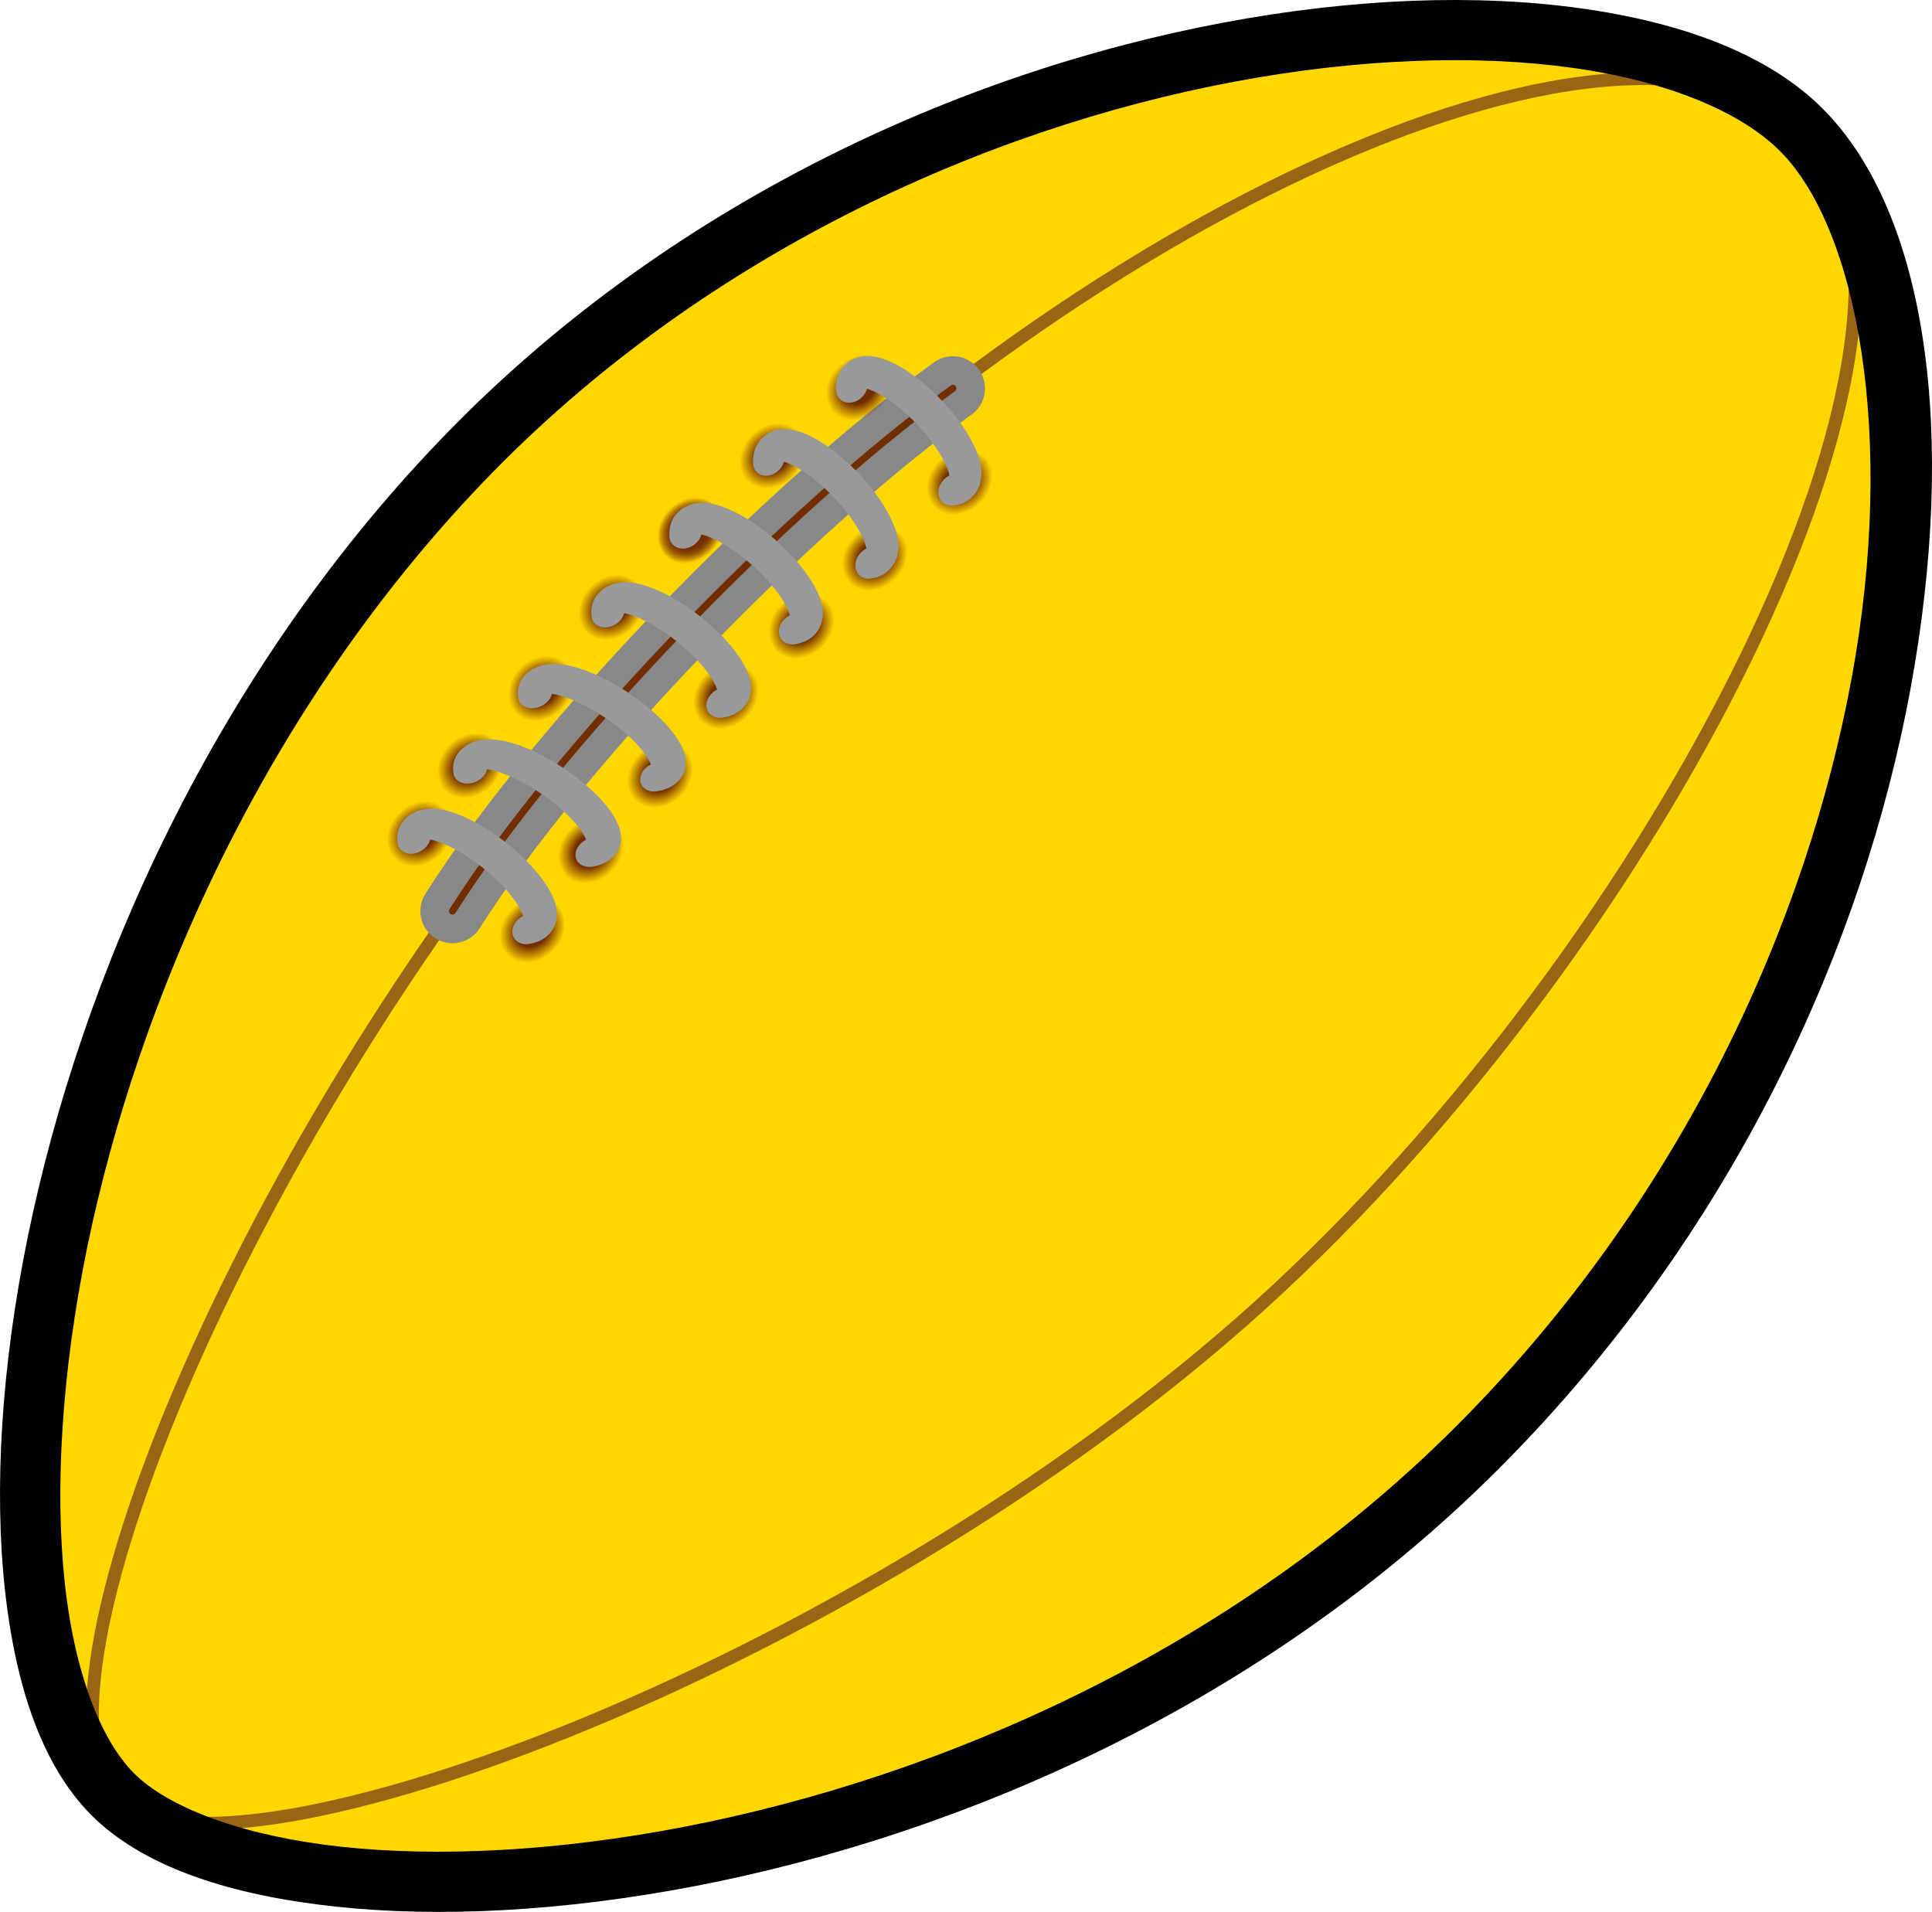
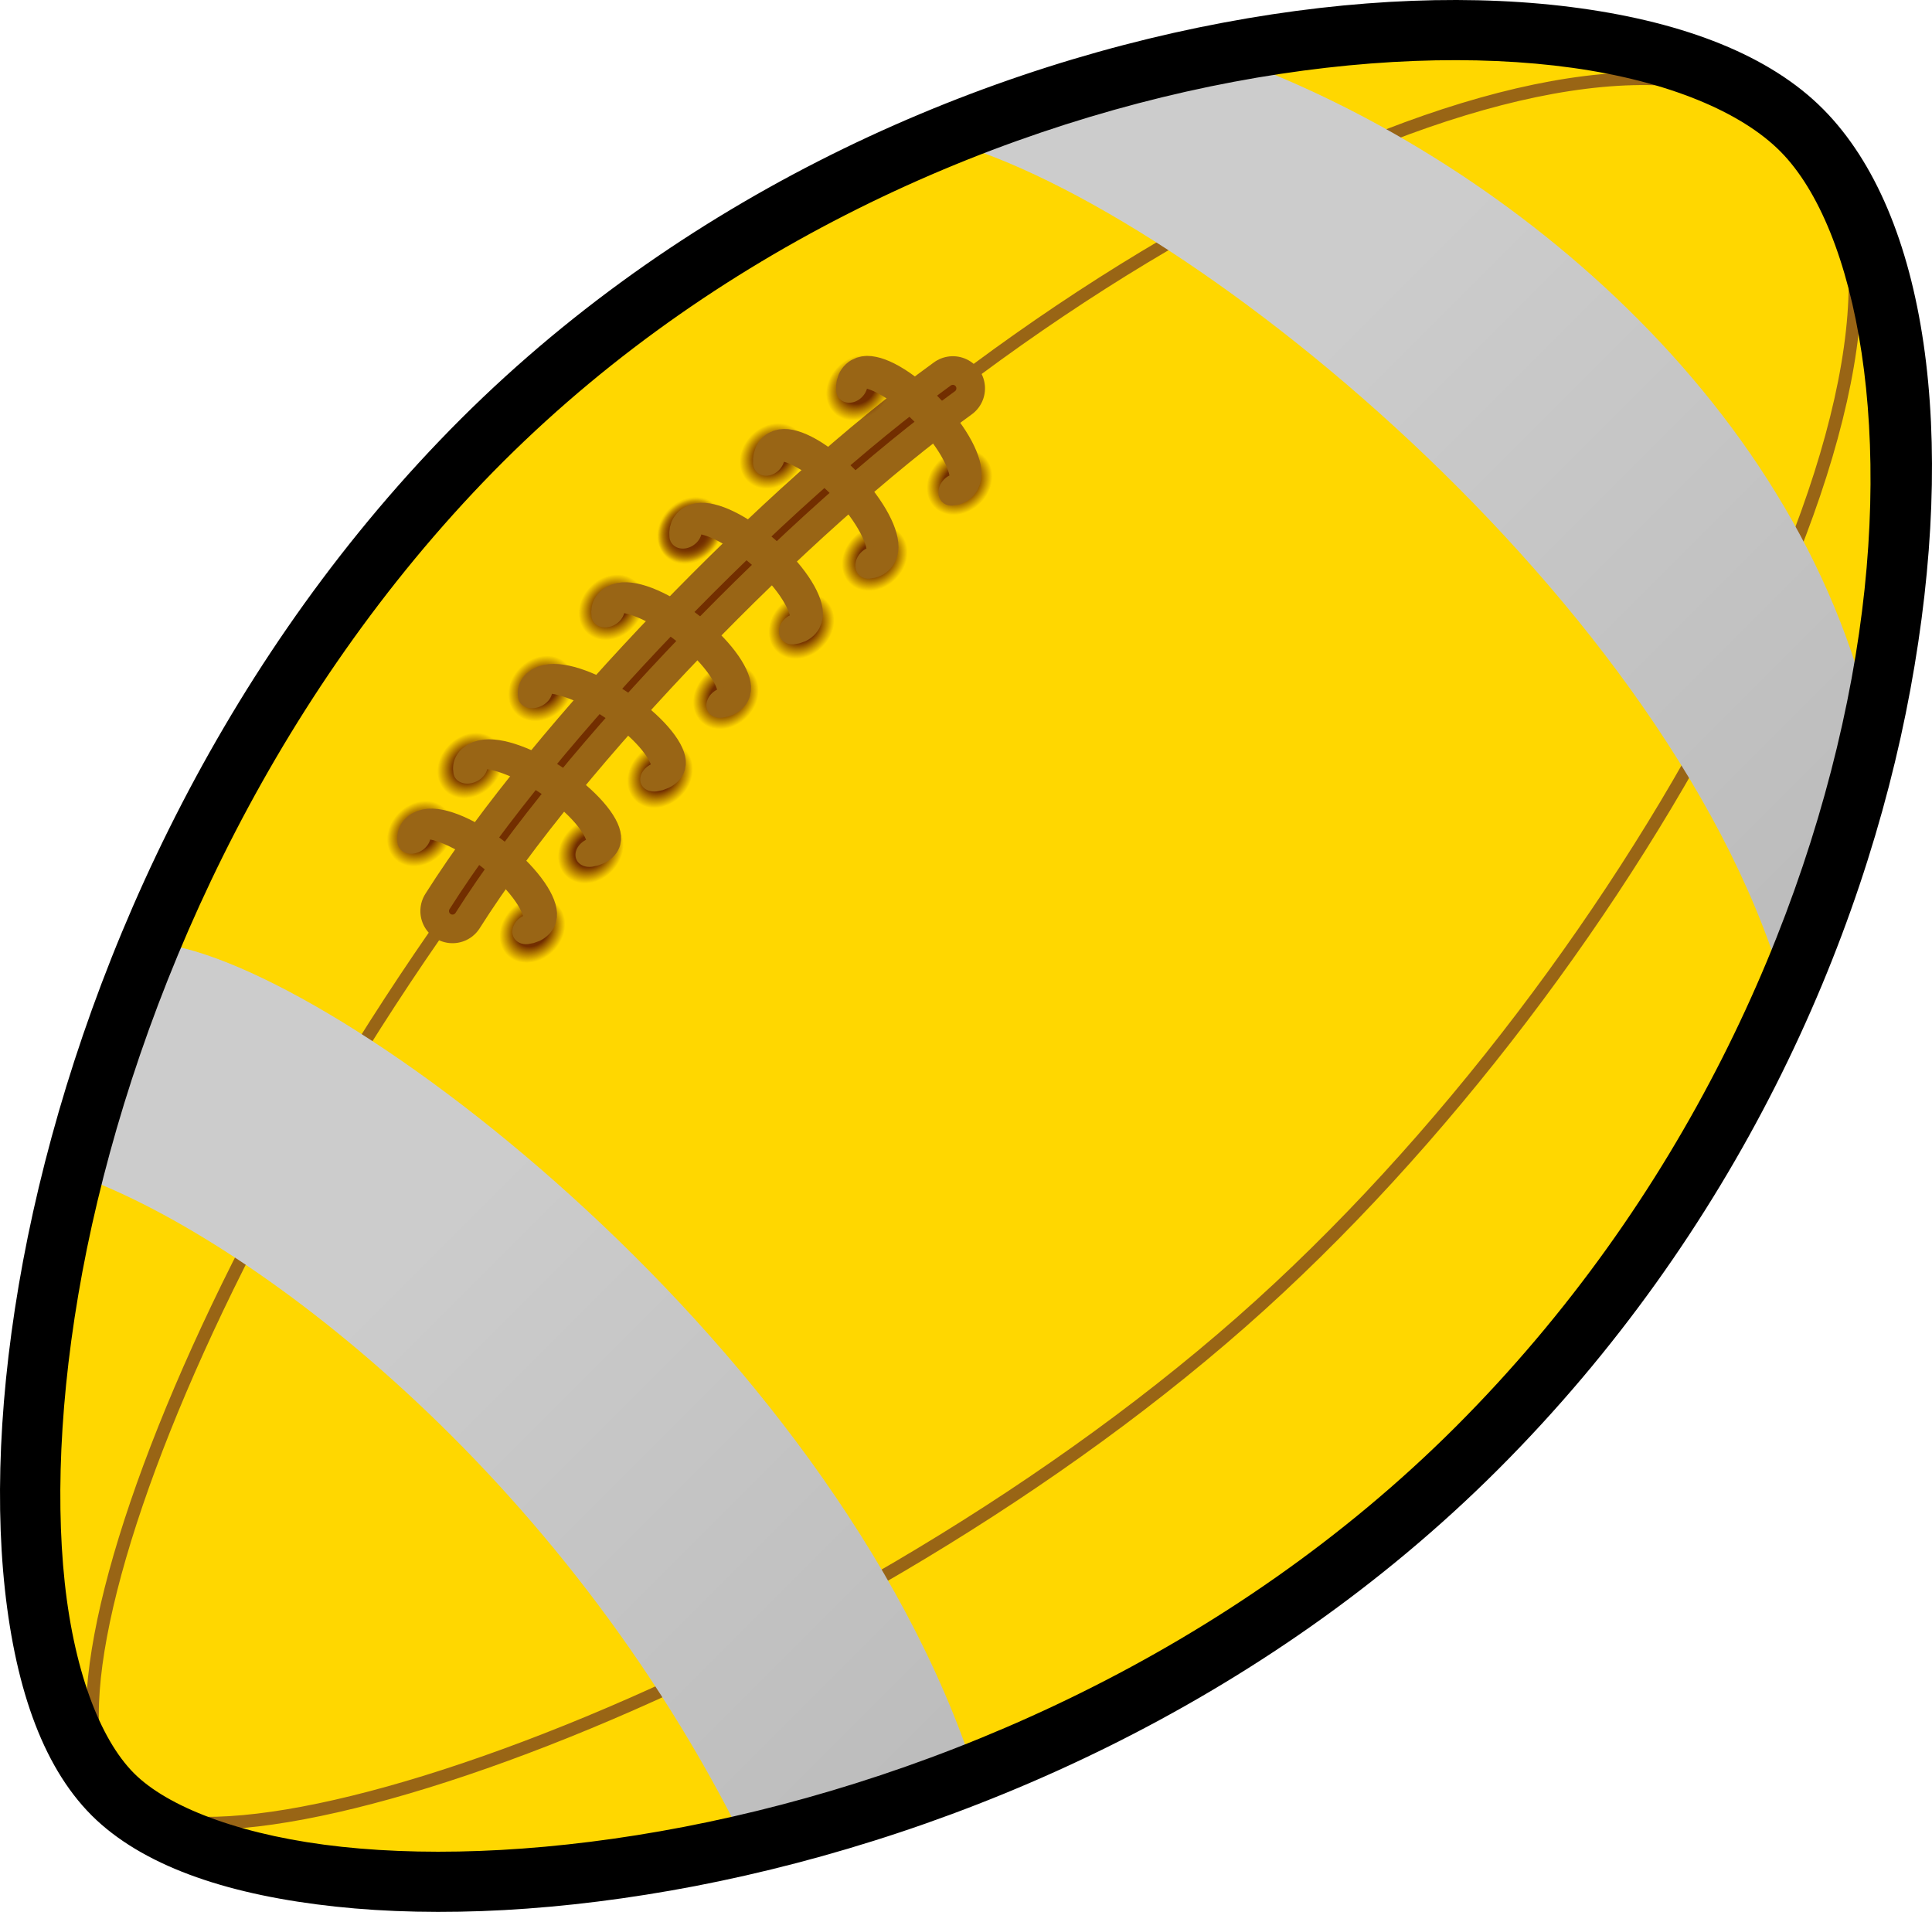
<svg xmlns="http://www.w3.org/2000/svg" xmlns:xlink="http://www.w3.org/1999/xlink" width="128.493" height="127.15" version="1.0">
  <defs>
    <linearGradient id="linearGradient3749">
      <stop id="stop3751" style="stop-color:#722e00" offset="0" />
      <stop id="stop3813" style="stop-color:#722e00" offset=".5" />
      <stop id="stop3753" style="stop-color:#722e00;stop-opacity:0" offset="1" />
    </linearGradient>
    <linearGradient id="linearGradient3851">
      <stop id="stop3853" style="stop-color:#bbb" offset="0" />
      <stop id="stop3855" style="stop-color:#ccc" offset="1" />
    </linearGradient>
    <linearGradient id="linearGradient3014" y2="273.73" xlink:href="#linearGradient3851" gradientUnits="userSpaceOnUse" x2="-746.71" gradientTransform="matrix(0.42762,0,0,0.42762,123.92,444.08)" y1="401.66" x1="-746.71" />
    <radialGradient id="radialGradient3018" xlink:href="#linearGradient3749" gradientUnits="userSpaceOnUse" gradientTransform="matrix(1,0,0,1.2,0,-52.03)" cx="-601.8" cy="260.15" r="2.525" />
    <linearGradient xlink:href="#linearGradient3851" id="linearGradient4555" gradientUnits="userSpaceOnUse" gradientTransform="matrix(0.42762,0,0,0.42762,123.92,444.08)" x1="-746.71" y1="401.66" x2="-746.71" y2="273.73" />
  </defs>
  <g id="layer1" transform="translate(218.9219,-509.662)">
    <g id="g2983" transform="rotate(-45,-155.1145,573.7897)">
      <path id="path1927" style="color:#000000;fill:#ffd700" d="m -154.88,526.72 c 42.6,-0.91 78.679,29.96 78.589,47.48 -0.087,17.1 -33.639,46.68 -77.239,46.68 -43.29,0 -79.84,-31.66 -80.42,-47.48 -0.59,-15.83 36.47,-45.77 79.07,-46.68 z" />
      <path id="path2817" style="color:#000000;fill:none;stroke:#996515;stroke-width:0.855;stroke-linecap:round;stroke-linejoin:round" d="m -154.98,545.09 c 38.76,-1.61 78.158,12.55 78.689,29.11 0.531,16.56 -43.129,31.1 -78.989,29.84 -36.29,-1.25 -78.66,-20.64 -78.67,-30.64 -0.02,-10.02 40.22,-26.7 78.97,-28.31 z" />
-       <path id="path3729" style="fill:none;stroke:#888;stroke-width:4.276;stroke-linecap:round" d="m -176.45,547.45 c 12.95,-2.91 34.65,-3.21 48.11,-1.05" />
+       <path id="rect2819" style="color:#000000;fill:url(#linearGradient4555)" d="m -206.65,541.97 c 5.32,10.96 9.03,36.91 0.07,63.21 4.36,2.78 9.13,5.22 14.11,7.47 14.02,-27.44 7.75,-69.76 0.31,-77.92 -5.11,2.08 -9.83,4.44 -14.49,7.24 z" />
+       <path id="path2832" style="color:#000000;fill:url(#linearGradient3014)" d="m -117.95,614.55 c 6.06,-2.57 11.74,-5.57 16.85,-8.82 12.412,-19.53 9.17,-45.89 0.94,-62.72 -5.14,-3.45 -10.95,-6.62 -17.26,-9.23 8.58,13.88 13.21,56.97 -0.53,80.77 z" />
+       <path id="path3729" style="fill:none;stroke:#996515;stroke-width:4.276;stroke-linecap:round" d="m -176.45,547.45 c 12.95,-2.91 34.65,-3.21 48.11,-1.05" />
      <path id="path3731" style="fill:none;stroke:#722e00;stroke-width:0.47;stroke-linecap:round" d="m -176.45,547.45 c 12.95,-2.91 34.65,-3.21 48.11,-1.05" />
      <ellipse id="path3757" style="color:#000000;fill:url(#radialGradient3018)" transform="matrix(0.0040057,-0.78395,0.78395,0.0040057,-375.12,79.284)" cx="-601.798" cy="260.15" rx="2.525" ry="3.03" />
      <ellipse id="path3761" style="color:#000000;fill:url(#radialGradient3018)" transform="matrix(0.0040057,-0.78395,0.78395,0.0040057,-375.88,69.453)" cx="-601.798" cy="260.15" rx="2.525" ry="3.03" />
      <ellipse id="path3765" style="color:#000000;fill:url(#radialGradient3018)" transform="matrix(0.0040057,-0.78395,0.78395,0.0040057,-370.31,68.617)" cx="-601.798" cy="260.15" rx="2.525" ry="3.03" />
      <ellipse id="path3769" style="color:#000000;fill:url(#radialGradient3018)" transform="matrix(0.0040057,-0.78395,0.78395,0.0040057,-368.64,78.291)" cx="-601.798" cy="260.15" rx="2.525" ry="3.03" />
      <ellipse id="path3773" style="color:#000000;fill:url(#radialGradient3018)" transform="matrix(0.0040057,-0.78395,0.78395,0.0040057,-361.83,78.002)" cx="-601.798" cy="260.15" rx="2.525" ry="3.03" />
      <ellipse id="path3777" style="color:#000000;fill:url(#radialGradient3018)" transform="matrix(0.0040057,-0.78395,0.78395,0.0040057,-363.35,68.329)" cx="-601.798" cy="260.15" rx="2.525" ry="3.03" />
      <ellipse id="path3781" style="color:#000000;fill:url(#radialGradient3018)" transform="matrix(0.0040057,-0.78395,0.78395,0.0040057,-356.22,67.825)" cx="-601.798" cy="260.15" rx="2.525" ry="3.03" />
      <ellipse id="path3785" style="color:#000000;fill:url(#radialGradient3018)" transform="matrix(0.0040057,-0.78395,0.78395,0.0040057,-355.03,77.389)" cx="-601.798" cy="260.15" rx="2.525" ry="3.03" />
      <ellipse id="path3789" style="color:#000000;fill:url(#radialGradient3018)" transform="matrix(0.0040057,-0.78395,0.78395,0.0040057,-348.17,77.64)" cx="-601.798" cy="260.15" rx="2.525" ry="3.03" />
      <ellipse id="path3793" style="color:#000000;fill:url(#radialGradient3018)" transform="matrix(0.0040057,-0.78395,0.78395,0.0040057,-348.93,67.97)" cx="-601.798" cy="260.15" rx="2.525" ry="3.03" />
      <ellipse id="path3797" style="color:#000000;fill:url(#radialGradient3018)" transform="matrix(0.0040057,-0.78395,0.78395,0.0040057,-348.88,67.863)" cx="-601.798" cy="260.15" rx="2.525" ry="3.03" />
      <ellipse id="path3801" style="color:#000000;fill:url(#radialGradient3018)" transform="matrix(0.0040057,-0.78395,0.78395,0.0040057,-341.53,68.278)" cx="-601.798" cy="260.15" rx="2.525" ry="3.03" />
      <ellipse id="path3805" style="color:#000000;fill:url(#radialGradient3018)" transform="matrix(0.0040057,-0.78395,0.78395,0.0040057,-341.53,77.889)" cx="-601.798" cy="260.15" rx="2.525" ry="3.03" />
      <ellipse id="path3809" style="color:#000000;fill:url(#radialGradient3018)" transform="matrix(0.0040057,-0.78395,0.78395,0.0040057,-333.97,78.306)" cx="-601.798" cy="260.15" rx="2.525" ry="3.03" />
      <ellipse id="path3747" style="color:#000000;fill:url(#radialGradient3018)" transform="matrix(0.0040057,-0.78395,0.78395,0.0040057,-334.25,69.125)" cx="-601.798" cy="260.15" rx="2.525" ry="3.03" />
-       <path id="path3735" style="color:#000000;fill:none;stroke:#999;stroke-width:5.343;stroke-linecap:round;stroke-linejoin:round" d="m -572.316,276.193 a 14.268,4.293 0 0 1 -4.163,4.958 14.268,4.293 0 0 1 -16.978,0.242 14.268,4.293 0 0 1 -5.701,-4.818" transform="matrix(-0.036874,-0.35978,0.42761,0.0021849,-314.06,335.72)" />
-       <path id="path3737" style="color:#000000;fill:none;stroke:#999;stroke-width:5.343;stroke-linecap:round;stroke-linejoin:round" d="m -572.316,276.193 a 14.268,4.293 0 0 1 -4.163,4.958 14.268,4.293 0 0 1 -16.978,0.242 14.268,4.293 0 0 1 -5.701,-4.818" transform="matrix(-0.061987,-0.35991,0.42761,0.0021849,-322.5,335.02)" />
-       <path id="path3739" style="color:#000000;fill:none;stroke:#999;stroke-width:5.343;stroke-linecap:round;stroke-linejoin:round" d="m -572.316,276.193 a 14.268,4.293 0 0 1 -4.163,4.958 14.268,4.293 0 0 1 -16.978,0.242 14.268,4.293 0 0 1 -5.701,-4.818" transform="matrix(-0.061987,-0.35991,0.42761,0.0021849,-315.91,334.52)" />
-       <path id="path3741" style="color:#000000;fill:none;stroke:#999;stroke-width:5.343;stroke-linecap:round;stroke-linejoin:round" d="m -572.316,276.193 a 14.268,4.293 0 0 1 -4.163,4.958 14.268,4.293 0 0 1 -16.978,0.242 14.268,4.293 0 0 1 -5.701,-4.818" transform="matrix(-0.036874,-0.35978,0.42761,0.0021849,-294.29,334.2)" />
-       <path id="path3743" style="color:#000000;fill:none;stroke:#999;stroke-width:5.343;stroke-linecap:round;stroke-linejoin:round" d="m -572.316,276.193 a 14.268,4.293 0 0 1 -4.163,4.958 14.268,4.293 0 0 1 -16.978,0.242 14.268,4.293 0 0 1 -5.701,-4.818" transform="matrix(-0.01804,-0.35969,0.42761,0.0021849,-276.14,334.18)" />
-       <path id="path3745" style="color:#000000;fill:none;stroke:#999;stroke-width:5.343;stroke-linecap:round;stroke-linejoin:round" d="m -572.316,276.193 a 14.268,4.293 0 0 1 -4.163,4.958 14.268,4.293 0 0 1 -16.978,0.242 14.268,4.293 0 0 1 -5.701,-4.818" transform="matrix(0.0070723,-0.35956,0.42761,0.0021849,-254.41,334.72)" />
-       <path id="path3733" style="color:#000000;fill:none;stroke:#999;stroke-width:5.343;stroke-linecap:round;stroke-linejoin:round" d="m -572.316,276.193 a 14.268,4.293 0 0 1 -4.163,4.958 14.268,4.293 0 0 1 -16.978,0.242 14.268,4.293 0 0 1 -5.701,-4.818" transform="matrix(0.0070723,-0.35956,0.42761,0.0021849,-247.07,335.19)" />
+       <path id="path3735" style="color:#000000;fill:none;stroke:#996515;stroke-width:5.343;stroke-linecap:round;stroke-linejoin:round" d="m -572.316,276.193 a 14.268,4.293 0 0 1 -4.163,4.958 14.268,4.293 0 0 1 -16.978,0.242 14.268,4.293 0 0 1 -5.701,-4.818" transform="matrix(-0.036874,-0.35978,0.42761,0.0021849,-314.06,335.72)" />
+       <path id="path3737" style="color:#000000;fill:none;stroke:#996515;stroke-width:5.343;stroke-linecap:round;stroke-linejoin:round" d="m -572.316,276.193 a 14.268,4.293 0 0 1 -4.163,4.958 14.268,4.293 0 0 1 -16.978,0.242 14.268,4.293 0 0 1 -5.701,-4.818" transform="matrix(-0.061987,-0.35991,0.42761,0.0021849,-322.5,335.02)" />
+       <path id="path3739" style="color:#000000;fill:none;stroke:#996515;stroke-width:5.343;stroke-linecap:round;stroke-linejoin:round" d="m -572.316,276.193 a 14.268,4.293 0 0 1 -4.163,4.958 14.268,4.293 0 0 1 -16.978,0.242 14.268,4.293 0 0 1 -5.701,-4.818" transform="matrix(-0.061987,-0.35991,0.42761,0.0021849,-315.91,334.52)" />
+       <path id="path3741" style="color:#000000;fill:none;stroke:#996515;stroke-width:5.343;stroke-linecap:round;stroke-linejoin:round" d="m -572.316,276.193 a 14.268,4.293 0 0 1 -4.163,4.958 14.268,4.293 0 0 1 -16.978,0.242 14.268,4.293 0 0 1 -5.701,-4.818" transform="matrix(-0.036874,-0.35978,0.42761,0.0021849,-294.29,334.2)" />
+       <path id="path3743" style="color:#000000;fill:none;stroke:#996515;stroke-width:5.343;stroke-linecap:round;stroke-linejoin:round" d="m -572.316,276.193 a 14.268,4.293 0 0 1 -4.163,4.958 14.268,4.293 0 0 1 -16.978,0.242 14.268,4.293 0 0 1 -5.701,-4.818" transform="matrix(-0.01804,-0.35969,0.42761,0.0021849,-276.14,334.18)" />
+       <path id="path3745" style="color:#000000;fill:none;stroke:#996515;stroke-width:5.343;stroke-linecap:round;stroke-linejoin:round" d="m -572.316,276.193 a 14.268,4.293 0 0 1 -4.163,4.958 14.268,4.293 0 0 1 -16.978,0.242 14.268,4.293 0 0 1 -5.701,-4.818" transform="matrix(0.0070723,-0.35956,0.42761,0.0021849,-254.41,334.72)" />
+       <path id="path3733" style="color:#000000;fill:none;stroke:#996515;stroke-width:5.343;stroke-linecap:round;stroke-linejoin:round" d="m -572.316,276.193 a 14.268,4.293 0 0 1 -4.163,4.958 14.268,4.293 0 0 1 -16.978,0.242 14.268,4.293 0 0 1 -5.701,-4.818" transform="matrix(0.0070723,-0.35956,0.42761,0.0021849,-247.07,335.19)" />
      <path id="path2400" style="color:#000000;fill:#000000" d="m -154.94,524.72 c -21.75,0.46 -41.97,8.29 -56.78,18.06 -7.4,4.89 -13.46,10.27 -17.69,15.53 -4.22,5.26 -6.7,10.4 -6.53,15.16 0.18,4.7 2.82,9.89 7.16,15.28 4.34,5.39 10.45,10.92 17.9,15.97 14.92,10.09 35.21,18.15 57.35,18.16 22.25,0 41.9,-7.54 56.061,-17.29 14.166,-9.75 23.137,-21.52 23.188,-31.37 0.026,-5.07 -2.458,-10.6 -6.657,-16.16 -4.198,-5.56 -10.177,-11.15 -17.5,-16.15 -14.642,-10.01 -34.702,-17.66 -56.502,-17.19 z m 0.1,4 c 20.8,-0.44 40.1,6.89 54.12,16.47 7.012,4.79 12.722,10.15 16.595,15.28 3.873,5.13 5.863,10.03 5.844,13.72 -0.037,7.24 -7.905,18.81 -21.438,28.12 -13.531,9.32 -32.461,16.57 -53.811,16.57 -21.16,-0.01 -40.76,-7.78 -55.09,-17.47 -7.17,-4.85 -13.01,-10.16 -17.04,-15.16 -4.03,-5 -6.19,-9.72 -6.31,-12.94 -0.12,-3.15 1.8,-7.66 5.69,-12.5 3.89,-4.83 9.67,-9.99 16.78,-14.69 14.23,-9.38 33.81,-16.96 54.66,-17.4 z" />
    </g>
  </g>
</svg>
